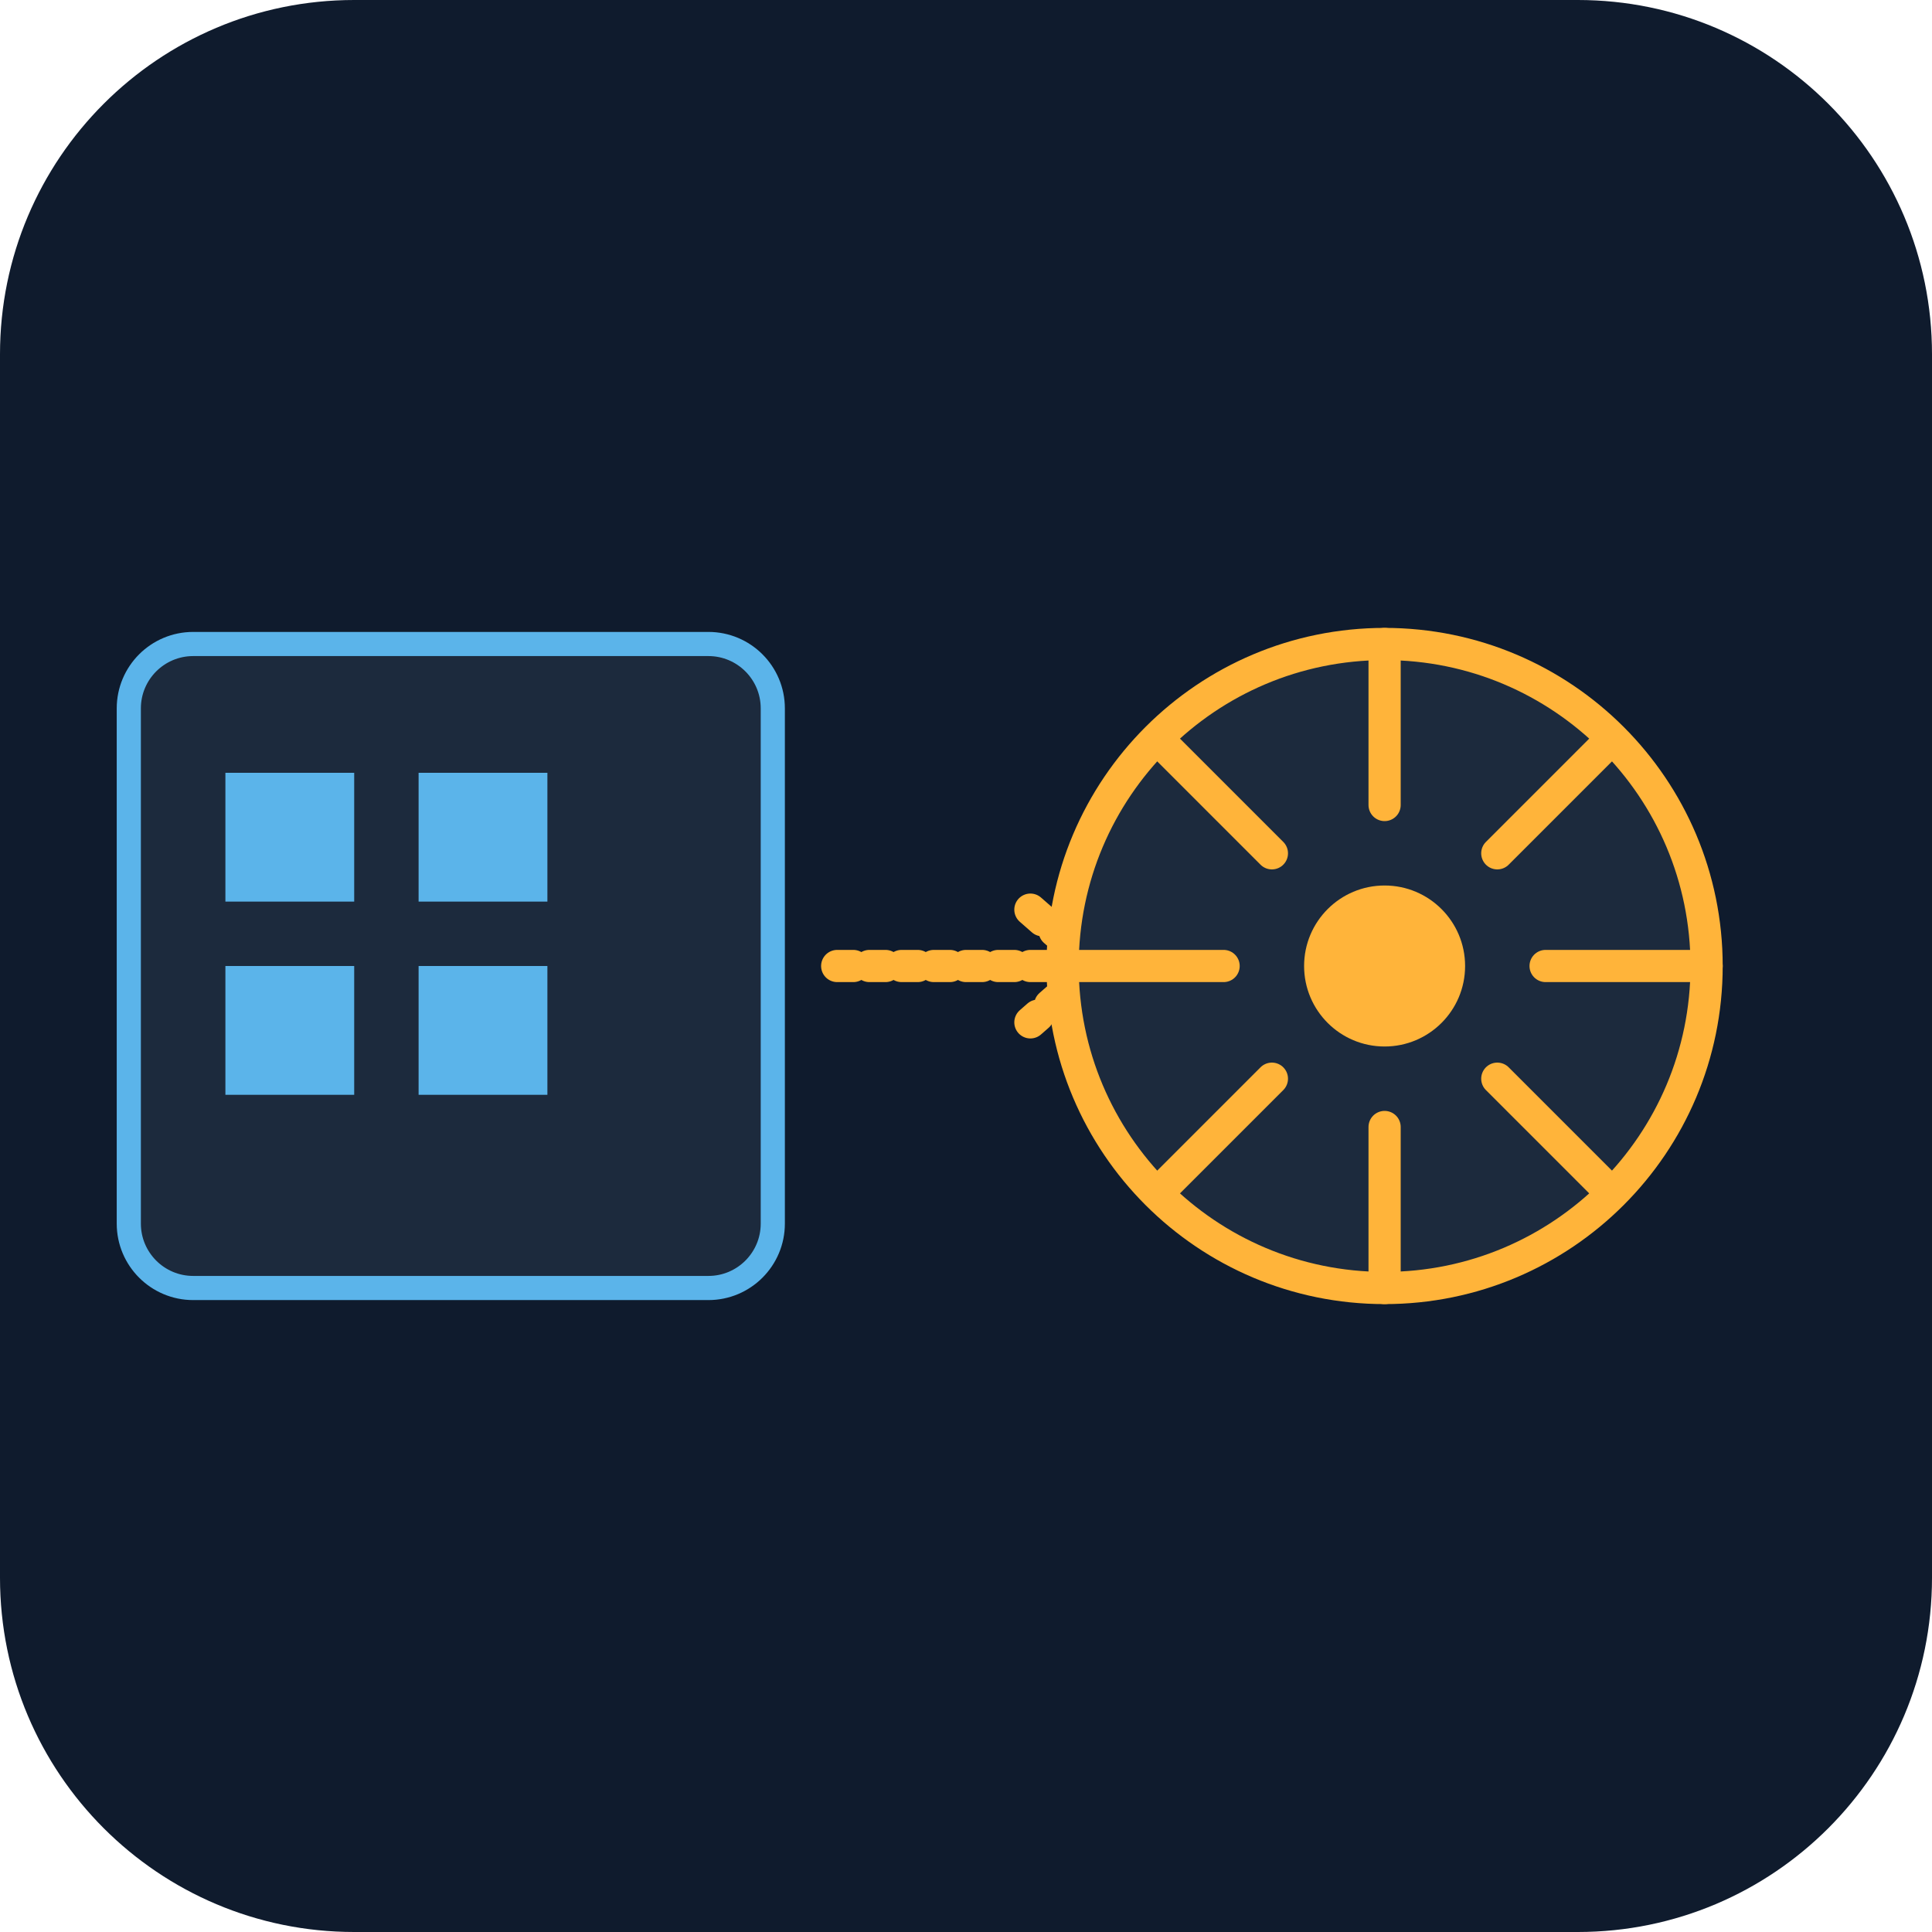
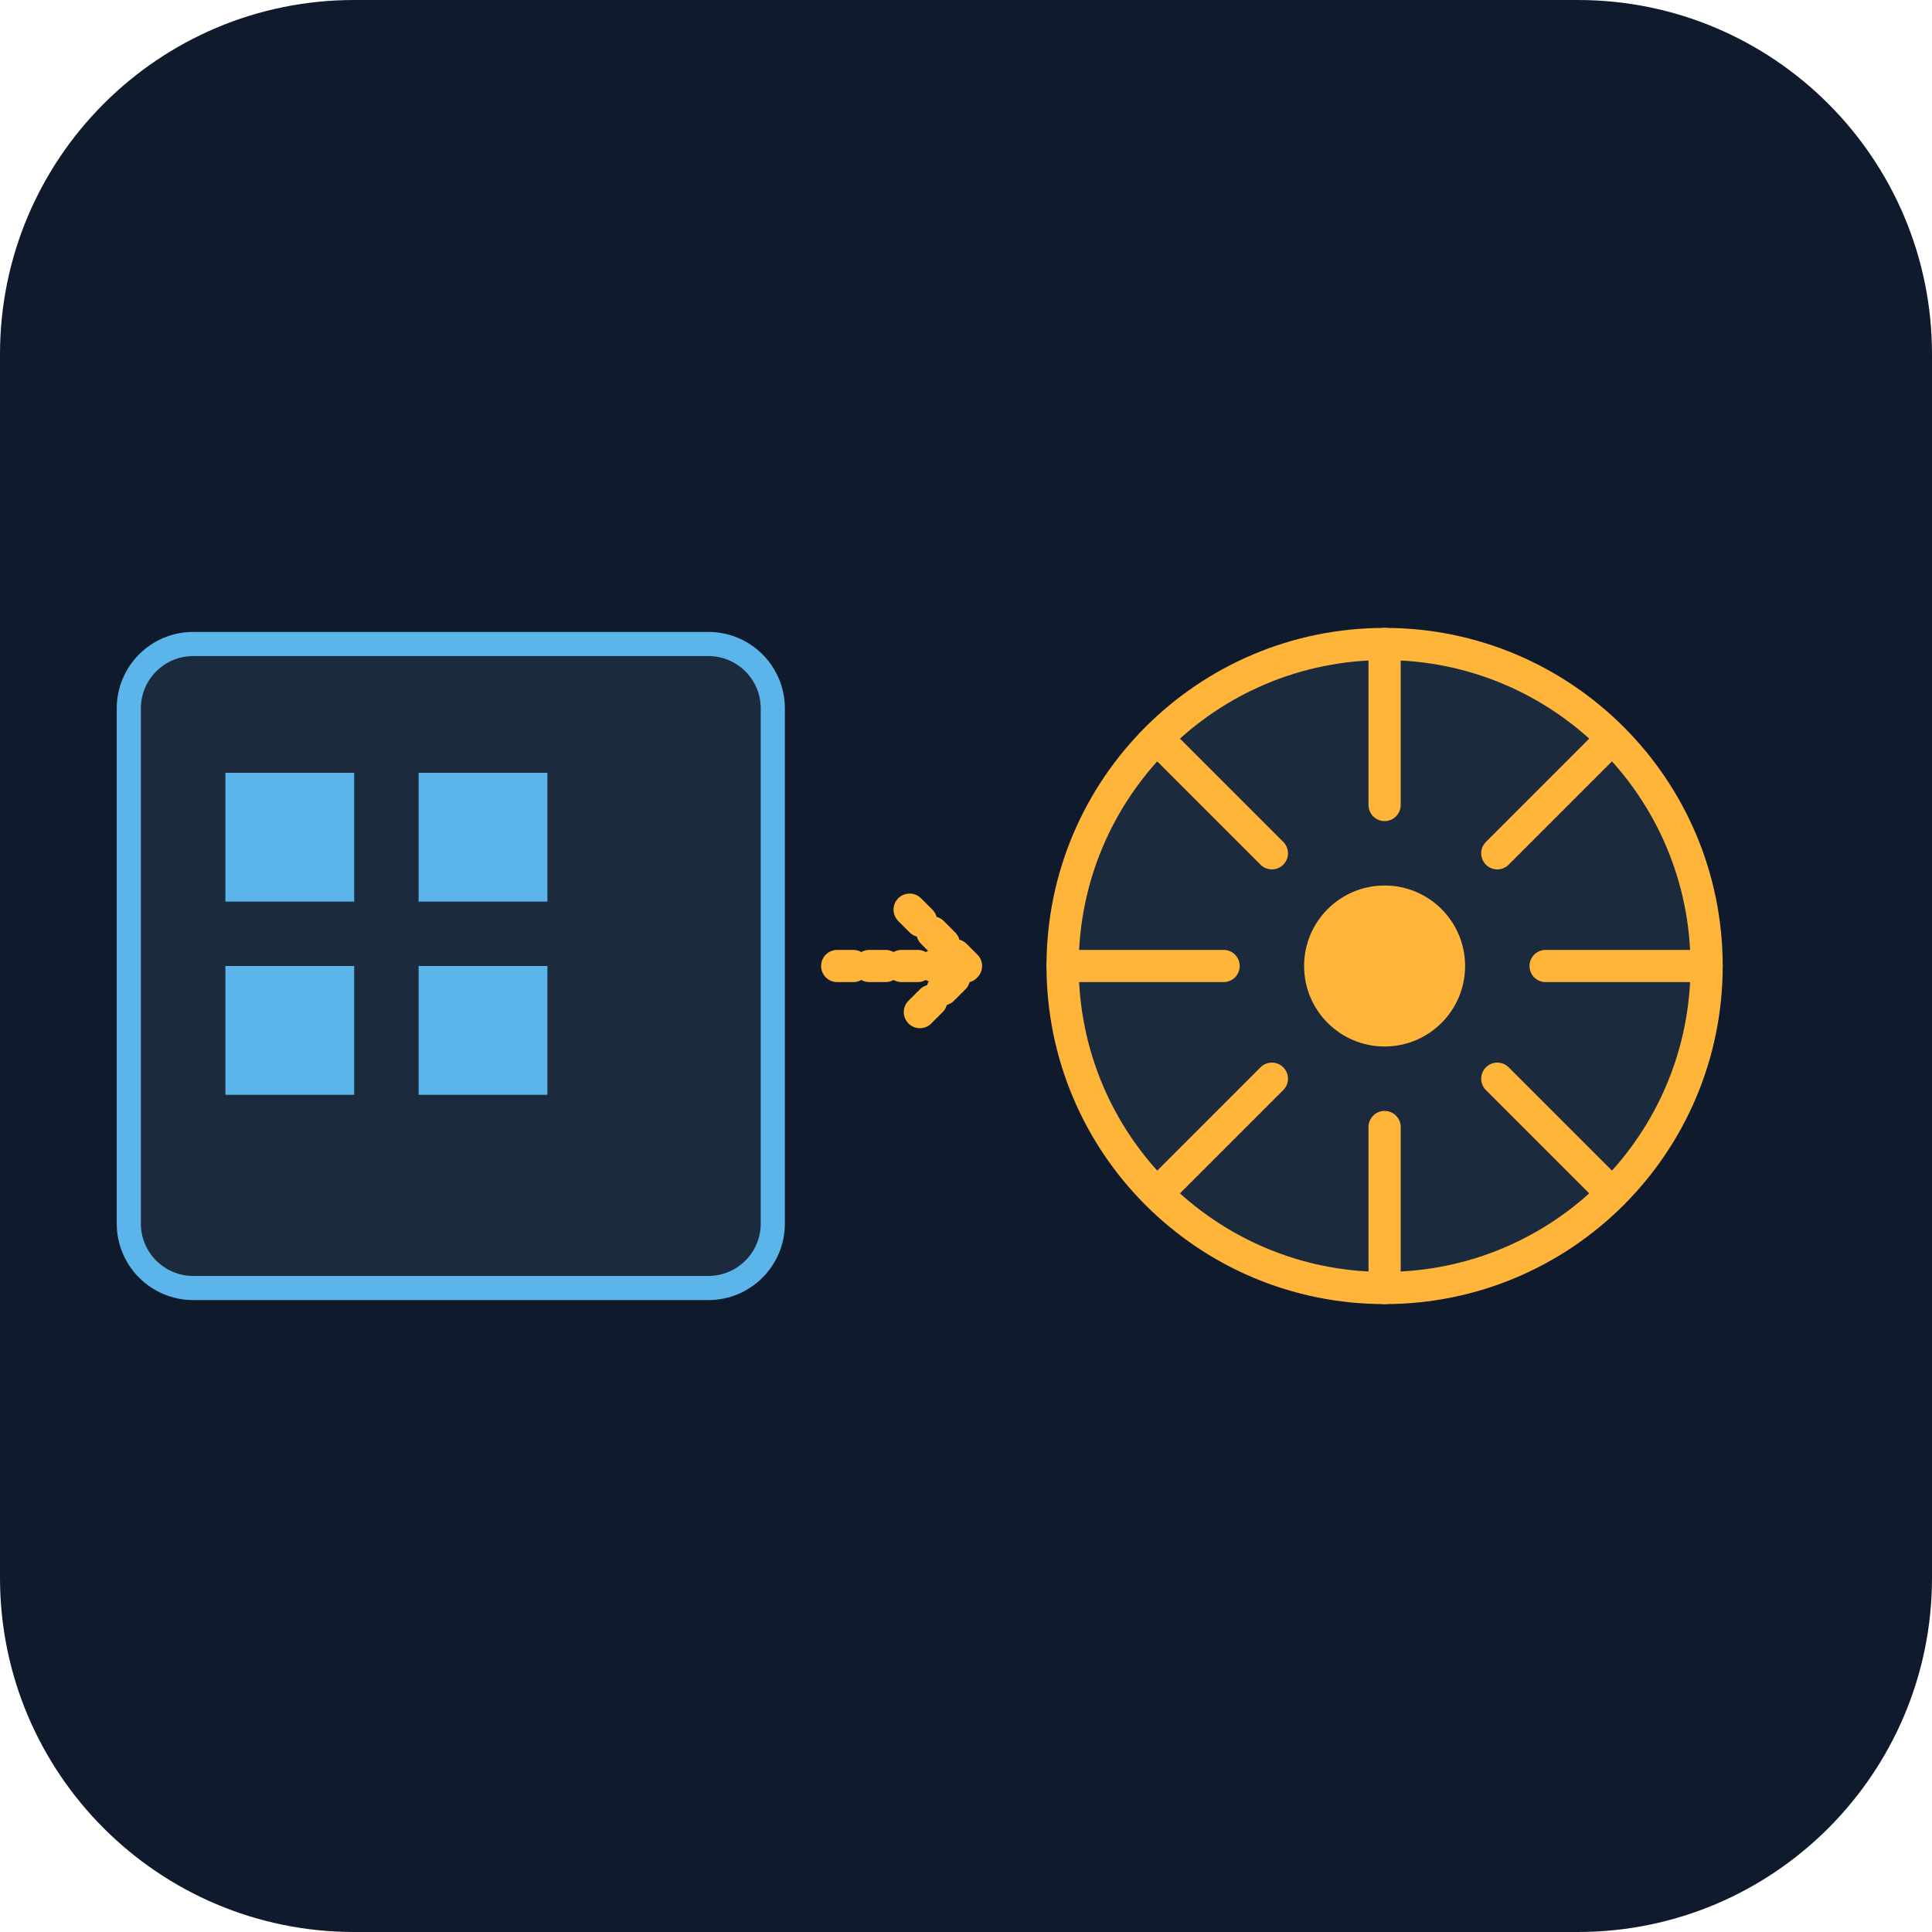
<svg xmlns="http://www.w3.org/2000/svg" viewBox="0 0 120 120" width="120" height="120" role="img">
  <style>@keyframes fade{0%{opacity:0}19.14%,54.69%,100%{opacity:1}}
@keyframes dr{0%{stroke-dashoffset:1}32.81%,54.69%,100%{stroke-dashoffset:0}}
@keyframes pop{0%{opacity:0;transform:scale(.3)}19.14%,54.69%,100%{opacity:1;transform:scale(1)}}
.f{animation:fade 6.4s ease-out both infinite alternate}
.d{stroke-dasharray:1;animation:dr 6.4s ease-out both infinite alternate}
.p{transform-box:fill-box;transform-origin:center;animation:pop 6.4s ease-out both infinite alternate}
@media (prefers-reduced-motion: reduce){*{animation:none!important}}</style>
  <rect width="120" height="120" rx="22" fill="#0f1b2d" />
  <g class="p" style="animation-delay:0s">
    <g>
      <rect x="8" y="40" width="40" height="40" rx="4" fill="#1c2a3d" stroke="#5bb4ea" stroke-width="1.5" />
      <rect x="14" y="48" width="8" height="8" fill="#5bb4ea" />
      <rect x="26" y="48" width="8" height="8" fill="#5bb4ea" />
      <rect x="14" y="60" width="8" height="8" fill="#5bb4ea" />
      <rect x="26" y="60" width="8" height="8" fill="#5bb4ea" />
    </g>
  </g>
-   <path class="d" style="animation-delay:0.8s" pathLength="1" d="M52,60 H68 M64,56.5 L68,60 L64,63.5" stroke="#ffb43a" stroke-width="2" stroke-linecap="round" stroke-linejoin="round" fill="none" />
+   <path class="d" style="animation-delay:0.8s" pathLength="1" d="M52,60 H60 M56.5,56.5 L60,60 L56.5,63.5" stroke="#ffb43a" stroke-width="2" stroke-linecap="round" stroke-linejoin="round" fill="none" />
  <g class="p" style="animation-delay:1.4s">
    <g>
      <circle cx="86" cy="60" r="20" fill="#1c2a3d" stroke="#ffb43a" stroke-width="2" />
      <circle cx="86" cy="60" r="5" fill="#ffb43a" />
      <path d="M86,40 V50 M86,70 V80 M66,60 H76 M96,60 H106 M72,46 L79,53 M93,67 L100,74 M72,74 L79,67 M93,53 L100,46" stroke="#ffb43a" stroke-width="2" stroke-linecap="round" stroke-linejoin="round" fill="none" />
    </g>
  </g>
</svg>
